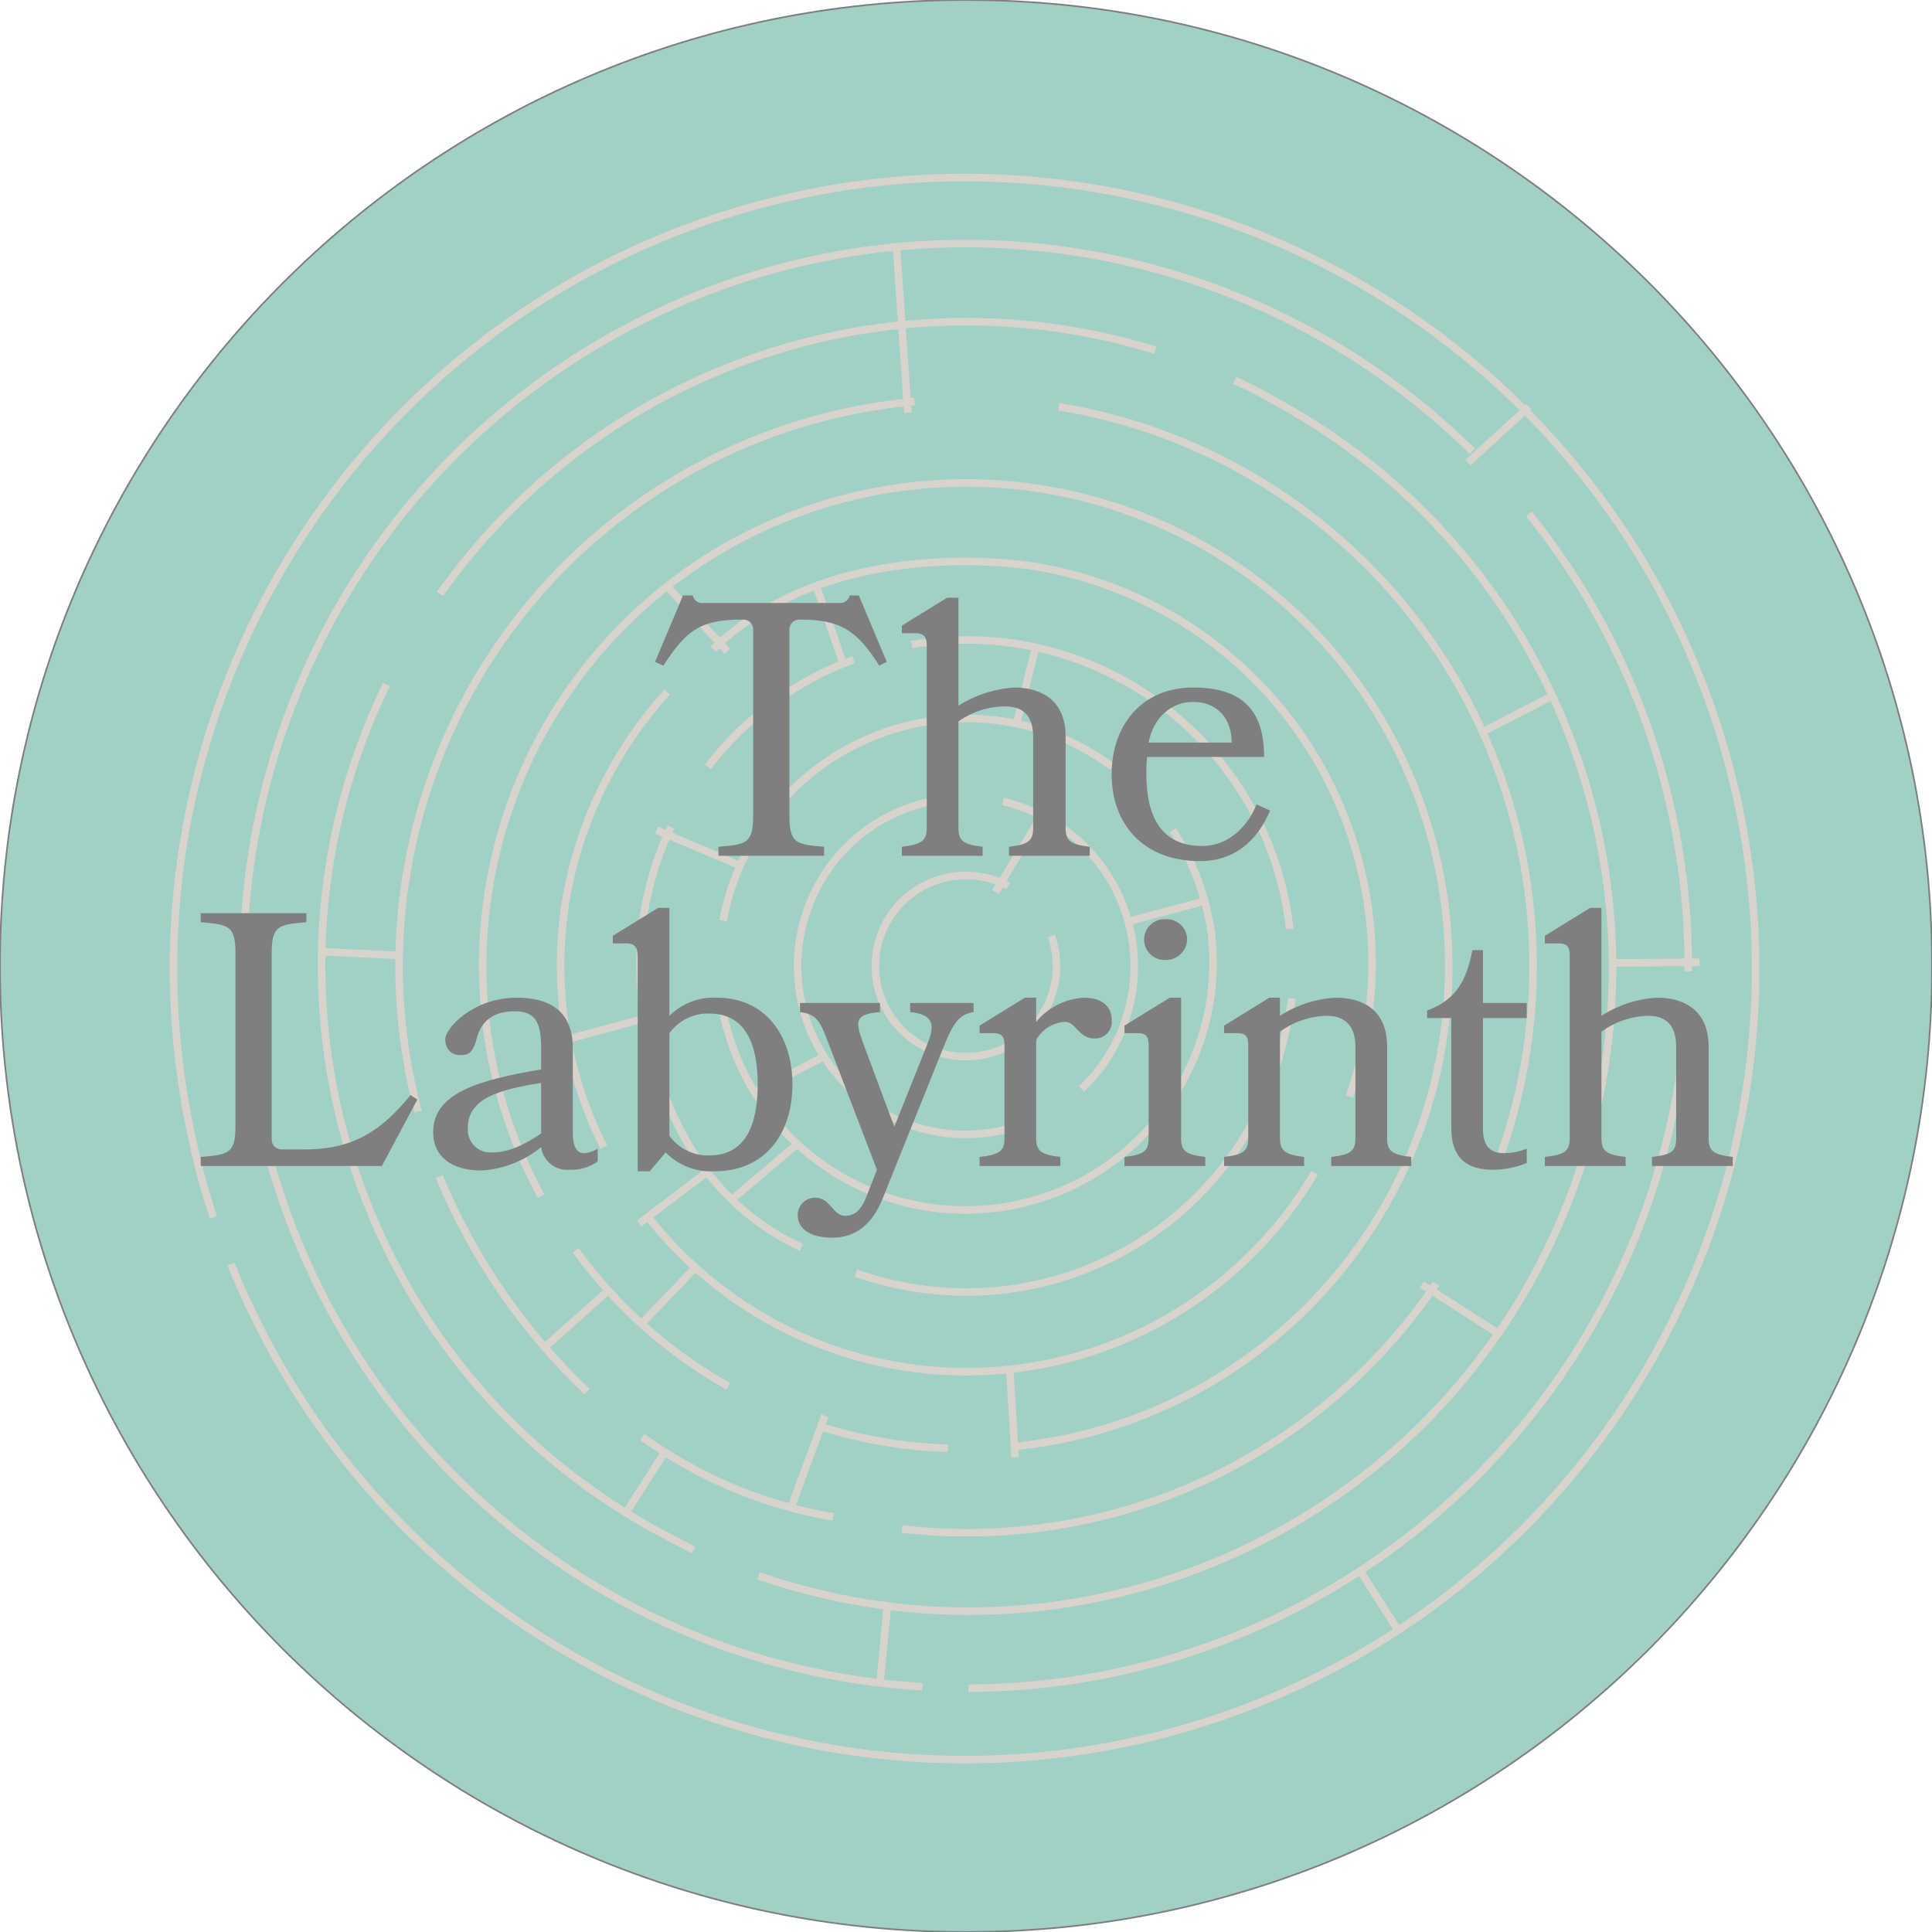
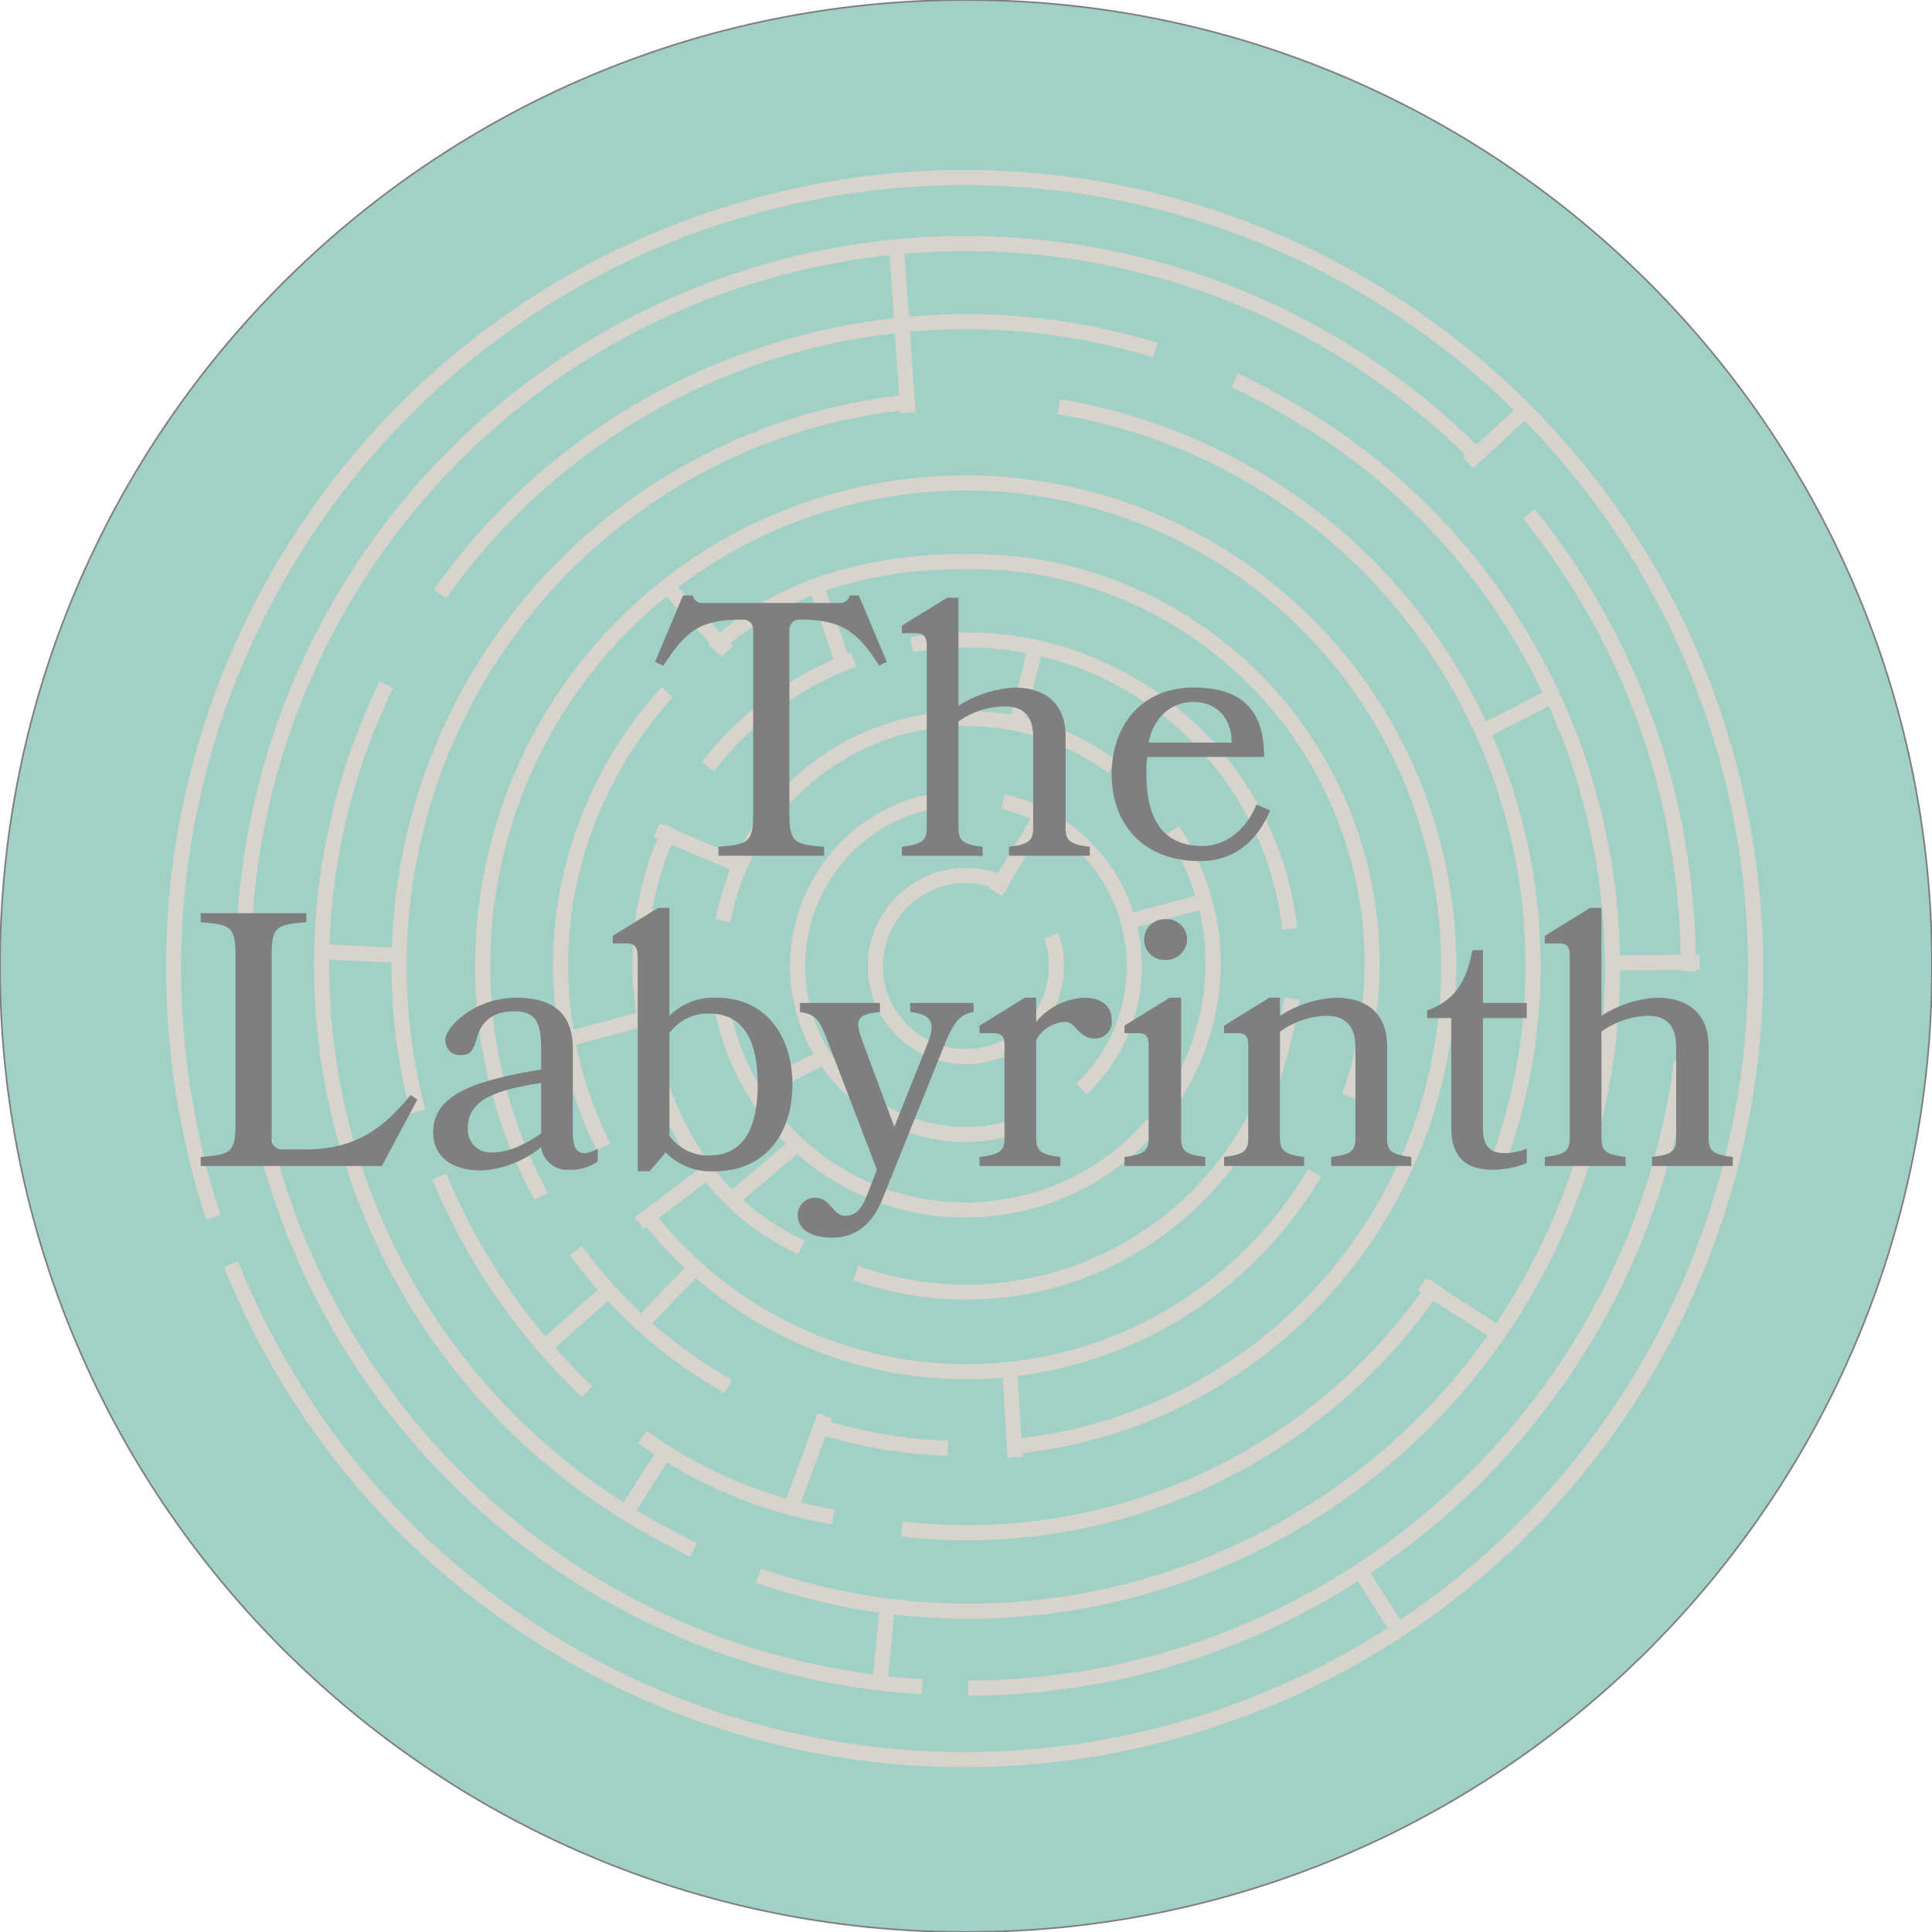
<svg xmlns="http://www.w3.org/2000/svg" width="256" height="256" viewBox="0 0 256 256">
  <circle cx="128" cy="128" r="128" fill="#a1d0c7" stroke="#7f7f7f" stroke-miterlimit="10" stroke-width=".22" />
-   <path fill="none" stroke="#d8d3cb" stroke-miterlimit="10" d="M95.8 122a32.8 32.8 0 0 1 27.8-26.5 32.4 32.4 0 0 1 23.8 6.1m8 8.4a33.4 33.4 0 0 1 5.1 13.6 32.8 32.8 0 0 1-65 8.8m127.3 8.3l-.3 2.3a95.8 95.8 0 0 1-94.2 80.7m74.3-155.6a95.4 95.4 0 0 1 21.1 60.6" />
-   <path fill="none" stroke="#d8d3cb" stroke-miterlimit="10" d="M122.2 223.5c-3-.2-6.1-.5-9.2-1a95.7 95.7 0 1 1 82.1-162.7" />
-   <path fill="none" stroke="#d8d3cb" stroke-miterlimit="10" d="M28.3 161.3a83.6 83.6 0 0 1-2.7-9.8 104.8 104.8 0 1 1 5 16M139.3 124a12 12 0 1 1-5.7-6.6m-39.8-15.8a42.8 42.8 0 0 1 19.3-14.2" />
-   <path fill="none" stroke="#d8d3cb" stroke-miterlimit="10" d="M88.9 109.6a42 42 0 0 0-4.1 18.4c0 5.5 1.8 28.2 21.4 37.3m7.2 3.4a44.3 44.3 0 0 0 14.6 2.5 43.3 43.3 0 0 0 40.5-27.9 71.6 71.6 0 0 0 2.7-11m-50.4-46.9a43.7 43.7 0 0 1 7.2-.6 43.1 43.1 0 0 1 42.9 38.3M80 152a53.5 53.5 0 0 1-4.9-33.4 54.8 54.8 0 0 1 13.3-26.9" />
-   <path fill="none" stroke="#d8d3cb" stroke-miterlimit="10" d="M178.8 145.3a53.3 53.3 0 0 0-41.4-70.2c-3.4-.6-27.7-3.8-42.9 10.9m-8.9 74.9a53.6 53.6 0 0 0 88.6-5.5m-77.7 28.3a63.5 63.5 0 0 1-20.2-18m49.3 26.2a62.1 62.1 0 0 1-17.3-3m-36.6-30.4a64 64 0 1 1 62.4 33.2m-49-1.3a60.5 60.5 0 0 0 25.3 10.6m-52.2-45.1a83.1 83.1 0 0 0 19.6 28.5m112.5-14.3a75.1 75.1 0 0 1-70.8 32.5" />
-   <path fill="none" stroke="#d8d3cb" stroke-miterlimit="10" d="M140.3 53.9a72.5 72.5 0 0 1 7.8 1.7 75.1 75.1 0 0 1 52.3 92.5 63.8 63.8 0 0 1-2.2 6.6m-142.8-7.4a75.1 75.1 0 0 1 65.8-94.1" />
-   <path fill="none" stroke="#d8d3cb" stroke-miterlimit="10" d="M163.6 50.4a63.6 63.6 0 0 1 5.8 3 85.3 85.3 0 0 1-68.9 155.4M58.3 78.7a85.4 85.4 0 0 1 94.8-32.3m-61.2 159l-5.3-2.8A85.3 85.3 0 0 1 51.2 90.7" />
-   <path fill="none" stroke="#d8d3cb" stroke-miterlimit="10" d="M136 148.8a22.1 22.1 0 0 1-18.1-.9 22.3 22.3 0 0 1-9.8-30 22 22 0 0 1 15.8-11.8m9 .1a25 25 0 0 1 5.2 1.9 22.4 22.4 0 0 1 5.2 36.2m-11.4-26.1l6.1-10.1m-38.1 36.7l9.3-4.8m40.3-17.9l10.1-2.7M96.9 159l8.5-7.2m29.3-55.9l2.5-10.1m-25.4 2.4l-3.6-10.5m-33 60l10.4-2.8m-.6 40.5l7.1-7.4m-11.5 3l-8.2 7.3m36.9 9.3l-4.5 12.2m-16.7-7.4l-5.2 8.1m34.7 12.2l-1 10.3m-63.7-96.4l-10.3-.5M87 110l11.1 4.7m90.3 55.5l10 6.4m-2-79.6l9.1-4.7m-85.2-37.6l-1.5-21.9M84.7 162.1l9-6.8m40.8 37.8l-.7-11.7M96.4 86.3l-8-8.6m125 49.9l11.8-.1m-39.9 88.6l-5.1-8m14.3-146.8l8.1-7.4" />
+   <path fill="none" stroke="#d8d3cb" stroke-miterlimit="10" stroke-width="2" d="M95.8 122a32.8 32.8 0 0 1 27.8-26.5 32.4 32.4 0 0 1 23.8 6.1m8 8.4a33.4 33.4 0 0 1 5.1 13.6 32.8 32.8 0 0 1-65 8.8m127.3 8.3l-.3 2.3a95.8 95.8 0 0 1-94.2 80.7m74.3-155.6a95.4 95.4 0 0 1 21.1 60.6" />
+   <path fill="none" stroke="#d8d3cb" stroke-miterlimit="10" stroke-width="2" d="M122.2 223.5c-3-.2-6.1-.5-9.2-1a95.7 95.7 0 1 1 82.1-162.7" />
+   <path fill="none" stroke="#d8d3cb" stroke-miterlimit="10" stroke-width="2" d="M28.3 161.3a83.6 83.6 0 0 1-2.7-9.8 104.8 104.8 0 1 1 5 16M139.3 124a12 12 0 1 1-5.7-6.6m-39.8-15.8a42.8 42.8 0 0 1 19.3-14.2" />
+   <path fill="none" stroke="#d8d3cb" stroke-miterlimit="10" stroke-width="2" d="M88.9 109.6a42 42 0 0 0-4.1 18.4c0 5.5 1.8 28.2 21.4 37.3m7.2 3.4a44.3 44.3 0 0 0 14.6 2.5 43.3 43.3 0 0 0 40.5-27.9 71.6 71.6 0 0 0 2.7-11m-50.4-46.9a43.7 43.7 0 0 1 7.2-.6 43.1 43.1 0 0 1 42.9 38.3M80 152a53.5 53.5 0 0 1-4.9-33.4 54.8 54.8 0 0 1 13.3-26.9" />
+   <path fill="none" stroke="#d8d3cb" stroke-miterlimit="10" stroke-width="2" d="M178.8 145.3a53.3 53.3 0 0 0-41.4-70.2c-3.4-.6-27.7-3.8-42.9 10.9m-8.9 74.9a53.6 53.6 0 0 0 88.6-5.5m-77.7 28.3a63.5 63.5 0 0 1-20.2-18m49.3 26.2a62.1 62.1 0 0 1-17.3-3m-36.6-30.4a64 64 0 1 1 62.4 33.2m-49-1.3a60.5 60.5 0 0 0 25.3 10.6m-52.2-45.1a83.1 83.1 0 0 0 19.6 28.5m112.5-14.3a75.1 75.1 0 0 1-70.8 32.5" />
+   <path fill="none" stroke="#d8d3cb" stroke-miterlimit="10" stroke-width="2" d="M140.3 53.9a72.5 72.5 0 0 1 7.8 1.7 75.1 75.1 0 0 1 52.3 92.5 63.8 63.8 0 0 1-2.2 6.6m-142.8-7.4a75.1 75.1 0 0 1 65.8-94.1" />
+   <path fill="none" stroke="#d8d3cb" stroke-miterlimit="10" stroke-width="2" d="M163.6 50.4a63.6 63.6 0 0 1 5.8 3 85.3 85.3 0 0 1-68.9 155.4M58.3 78.7a85.4 85.4 0 0 1 94.8-32.3m-61.2 159l-5.3-2.8A85.3 85.3 0 0 1 51.2 90.7" />
+   <path fill="none" stroke="#d8d3cb" stroke-miterlimit="10" stroke-width="2" d="M136 148.8a22.1 22.1 0 0 1-18.1-.9 22.3 22.3 0 0 1-9.8-30 22 22 0 0 1 15.8-11.8m9 .1a25 25 0 0 1 5.2 1.9 22.4 22.4 0 0 1 5.2 36.2m-11.4-26.1l6.1-10.1m-38.1 36.7l9.3-4.8m40.3-17.9l10.1-2.7M96.9 159l8.5-7.2m29.3-55.9l2.5-10.1m-25.4 2.4l-3.6-10.5m-33 60l10.4-2.8m-.6 40.5l7.1-7.4m-11.5 3l-8.2 7.3m36.9 9.3l-4.5 12.2m-16.7-7.4l-5.2 8.1m34.7 12.2l-1 10.3m-63.7-96.4l-10.3-.5M87 110l11.1 4.7m90.3 55.5l10 6.4m-2-79.6l9.1-4.7m-85.2-37.6l-1.5-21.9M84.7 162.1l9-6.8m40.8 37.8l-.7-11.7M96.4 86.3l-8-8.6m125 49.9l11.8-.1m-39.9 88.6l-5.1-8m14.3-146.8l8.1-7.4" />
  <path fill="#7f7f7f" d="M109.2 113.4h-14v-1.2c3.8-.3 4.6-.5 4.6-4.2V83.5a1.3 1.3 0 0 0-1.4-1.4c-5.5 0-7.4 1.3-10.5 6.1l-1.1-.5 3.7-8.8h1.3a1.2 1.2 0 0 0 1.3 1h18.1a1.3 1.3 0 0 0 1.4-1h1.2l3.7 8.8-1 .5c-3-4.8-5.3-6.1-10.5-6.1a1.3 1.3 0 0 0-1.4 1.4V108c0 3.7.8 3.9 4.6 4.2zm24.5 0v-1.2c2.6-.3 3.2-.8 3.2-2.5V97.6c0-2.9-1.5-4-3.7-4a10.7 10.7 0 0 0-6.2 2v14.1c0 1.7.6 2.2 3.2 2.5v1.2h-10.7v-1.2c2.6-.3 3.3-.8 3.3-2.5V85.5c0-1.2-.5-1.6-1.5-1.6h-1.8v-1l6-3.7h1.5v14.3a15.8 15.8 0 0 1 7.4-2.4c2.8 0 6.8 1.1 6.8 6.5v12.1c0 1.7.6 2.2 3.2 2.5v1.2zm18.3-13.1a17.7 17.7 0 0 0-.1 2.3c0 5.5 1.9 9.5 7.4 9.5 3.1 0 5.8-2.1 7.2-5.5l1.8.8c-1.7 4-4.7 6.7-9.3 6.7-7.6 0-11.7-5-11.7-11.5s4-11.5 10.8-11.5 9.4 3.3 9.4 9.2zm11.2-1.9c0-3.5-2.2-5.4-5.1-5.4s-5.3 2.1-5.9 5.4zM40.5 152.3c6.7 0 10.4-2.9 13.9-7.2l.9.6-4.7 8.8h-24v-1.2c3.8-.3 4.6-.5 4.6-4.2v-22.7c0-3.7-.8-3.9-4.6-4.2V121h14v1.2c-3.8.3-4.6.5-4.6 4.2v24.5a1.3 1.3 0 0 0 1.4 1.4zm23.3 2.8c-3.9 0-6.4-1.8-6.4-5.1 0-5.2 6.1-6.9 14.3-8.3v-2.9c0-3.4-.8-4.8-3.5-4.8s-4.4 1.2-5 3.5-1.3 2.3-2.3 2.3-1.9-.7-1.9-2.1 3.6-5.5 9.5-5.5c4 0 7.4 1.5 7.4 6.7v11.3c0 1.7.5 2.6 1.5 2.6a3.8 3.8 0 0 0 1.8-.6v1.7a6 6 0 0 1-3.7 1.1 3.5 3.5 0 0 1-3.8-3 13.8 13.8 0 0 1-7.9 3.1zm7.9-11.6c-5.9.9-9.7 2.2-9.7 5.9a3 3 0 0 0 3.3 3.3c2.2 0 4.3-1.1 6.4-2.5zm9.5-19.5l6-3.7h1.5v14.3a8.3 8.3 0 0 1 6.3-2.4c6.4 0 10 5 10 11.5s-3.6 11.5-10.3 11.5a8.4 8.4 0 0 1-6.5-2.5l-2.1 2.5h-1.6v-28.4c0-1.4-.5-1.8-1.5-1.8h-1.8zm7.5 26.5a6.3 6.3 0 0 0 5.3 2.6c4.7 0 6.4-3.9 6.4-9.4s-1.7-9.4-6.4-9.4a6.3 6.3 0 0 0-5.3 2.6zm28.3 8.2c-1.4 3.6-3.7 5.3-6.7 5.3s-4.6-1.2-4.6-3a2.3 2.3 0 0 1 2.3-2.3c2.1 0 2.3 2.4 4 2.4s2.4-1.4 3.1-3.3l1.1-2.8-6.4-16.7c-1.1-2.9-1.5-3.9-3.8-4.2v-1.2h10.6v1.2c-3.4.3-3.3 1.2-2.2 4.2l4.1 11 4.4-11c1.2-2.9.4-3.9-2.3-4.2v-1.2h8.4v1.2c-1.8.3-2.6 1.3-3.8 4.2zm24.1-23.3a4.7 4.7 0 0 0-3.8 2.4v13c0 1.7.6 2.2 3.2 2.5v1.2h-10.7v-1.2c2.7-.3 3.3-.8 3.3-2.5v-12.3c0-1.2-.4-1.6-1.5-1.6h-1.8v-1l6-3.7h1.5v3.2a8.8 8.8 0 0 1 6.3-3.2c2.7 0 3.7 1.4 3.7 2.9a2.2 2.2 0 0 1-2.3 2.5c-2.1 0-2.4-2.2-3.9-2.2zm7.9 19.1v-1.2c2.6-.3 3.2-.8 3.2-2.5v-12.3c0-1.2-.4-1.6-1.4-1.6H149v-1l6-3.7h1.5v18.6c0 1.7.6 2.2 3.2 2.5v1.2zm8.3-30a2.8 2.8 0 0 1-2.9 2.7 2.7 2.7 0 0 1-2.8-2.7 2.7 2.7 0 0 1 2.8-2.7 2.7 2.7 0 0 1 2.9 2.7zm19.1 30v-1.2c2.6-.3 3.2-.8 3.2-2.5v-12.1c0-2.9-1.5-4.1-3.8-4.1a11 11 0 0 0-6.2 2.1v14.1c0 1.7.7 2.2 3.2 2.5v1.2h-10.6v-1.2c2.6-.3 3.2-.8 3.2-2.5v-12.3c0-1.2-.4-1.6-1.4-1.6h-1.8v-1l6-3.7h1.4v2.4a15.1 15.1 0 0 1 7.4-2.4c2.9 0 6.8 1.1 6.8 6.5v12.1c0 1.7.6 2.2 3.2 2.5v1.2zm25.9-.4a11.9 11.9 0 0 1-4.4.9c-3.2 0-5.6-1.2-5.6-5.6v-14.5h-3.2v-1c3.8-1.4 5.2-3.9 6-8h1.4v7h5.8v2h-5.8v14.6c0 2.2.8 3.3 2.8 3.3a8 8 0 0 0 3-.6zm16.6.4v-1.2c2.7-.3 3.2-.8 3.2-2.5v-12.1c0-2.9-1.4-4.1-3.7-4.1a11 11 0 0 0-6.2 2.1v14.1c0 1.7.6 2.2 3.2 2.5v1.2h-10.7v-1.2c2.7-.3 3.3-.8 3.3-2.5v-24.2c0-1.2-.4-1.6-1.5-1.6h-1.8v-1l6-3.7h1.5v14.3a15.1 15.1 0 0 1 7.4-2.4c2.8 0 6.8 1.1 6.8 6.5v12.1c0 1.7.6 2.2 3.2 2.5v1.2z" />
</svg>
